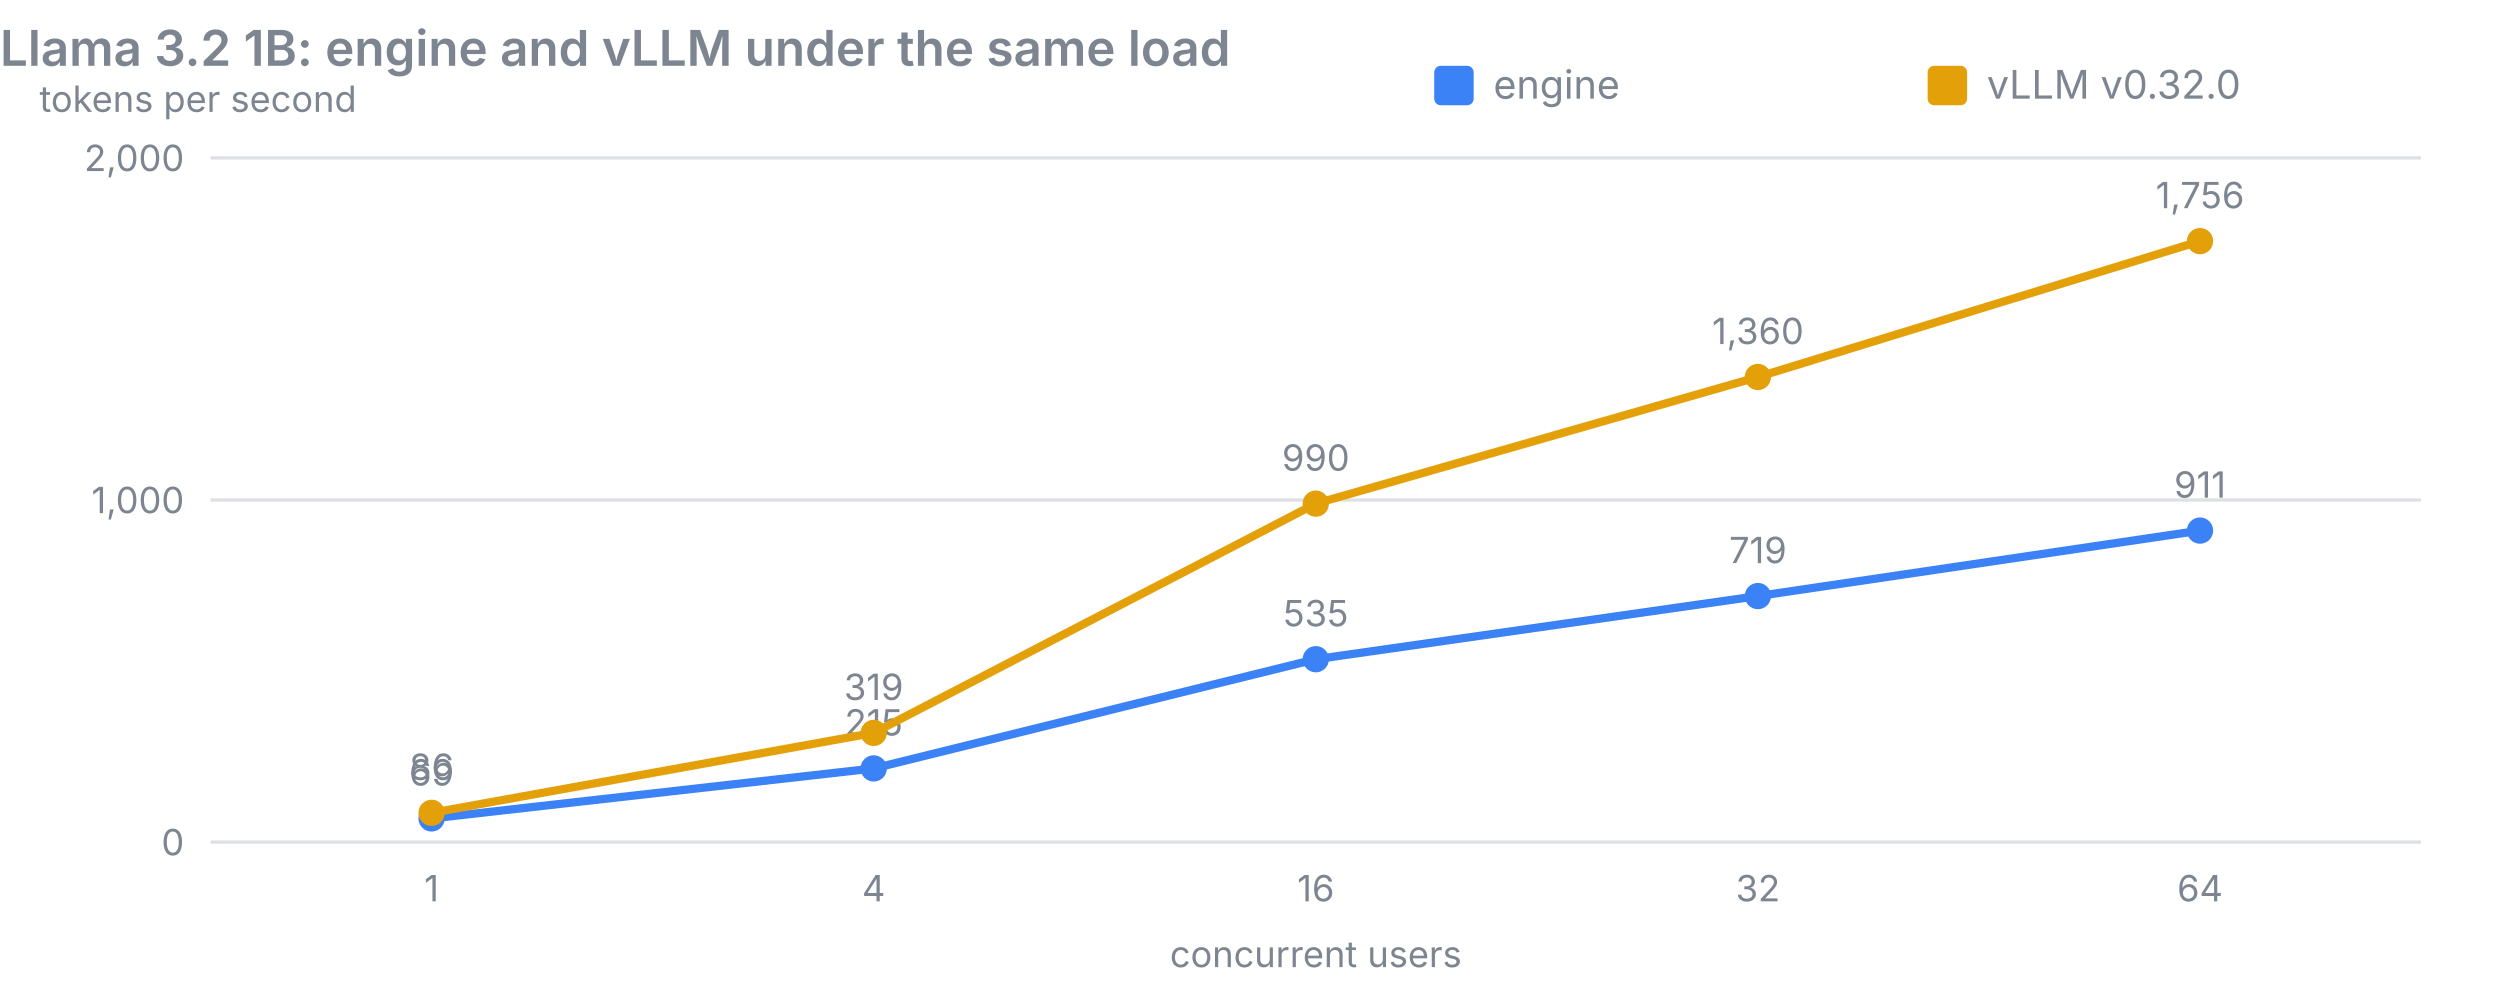
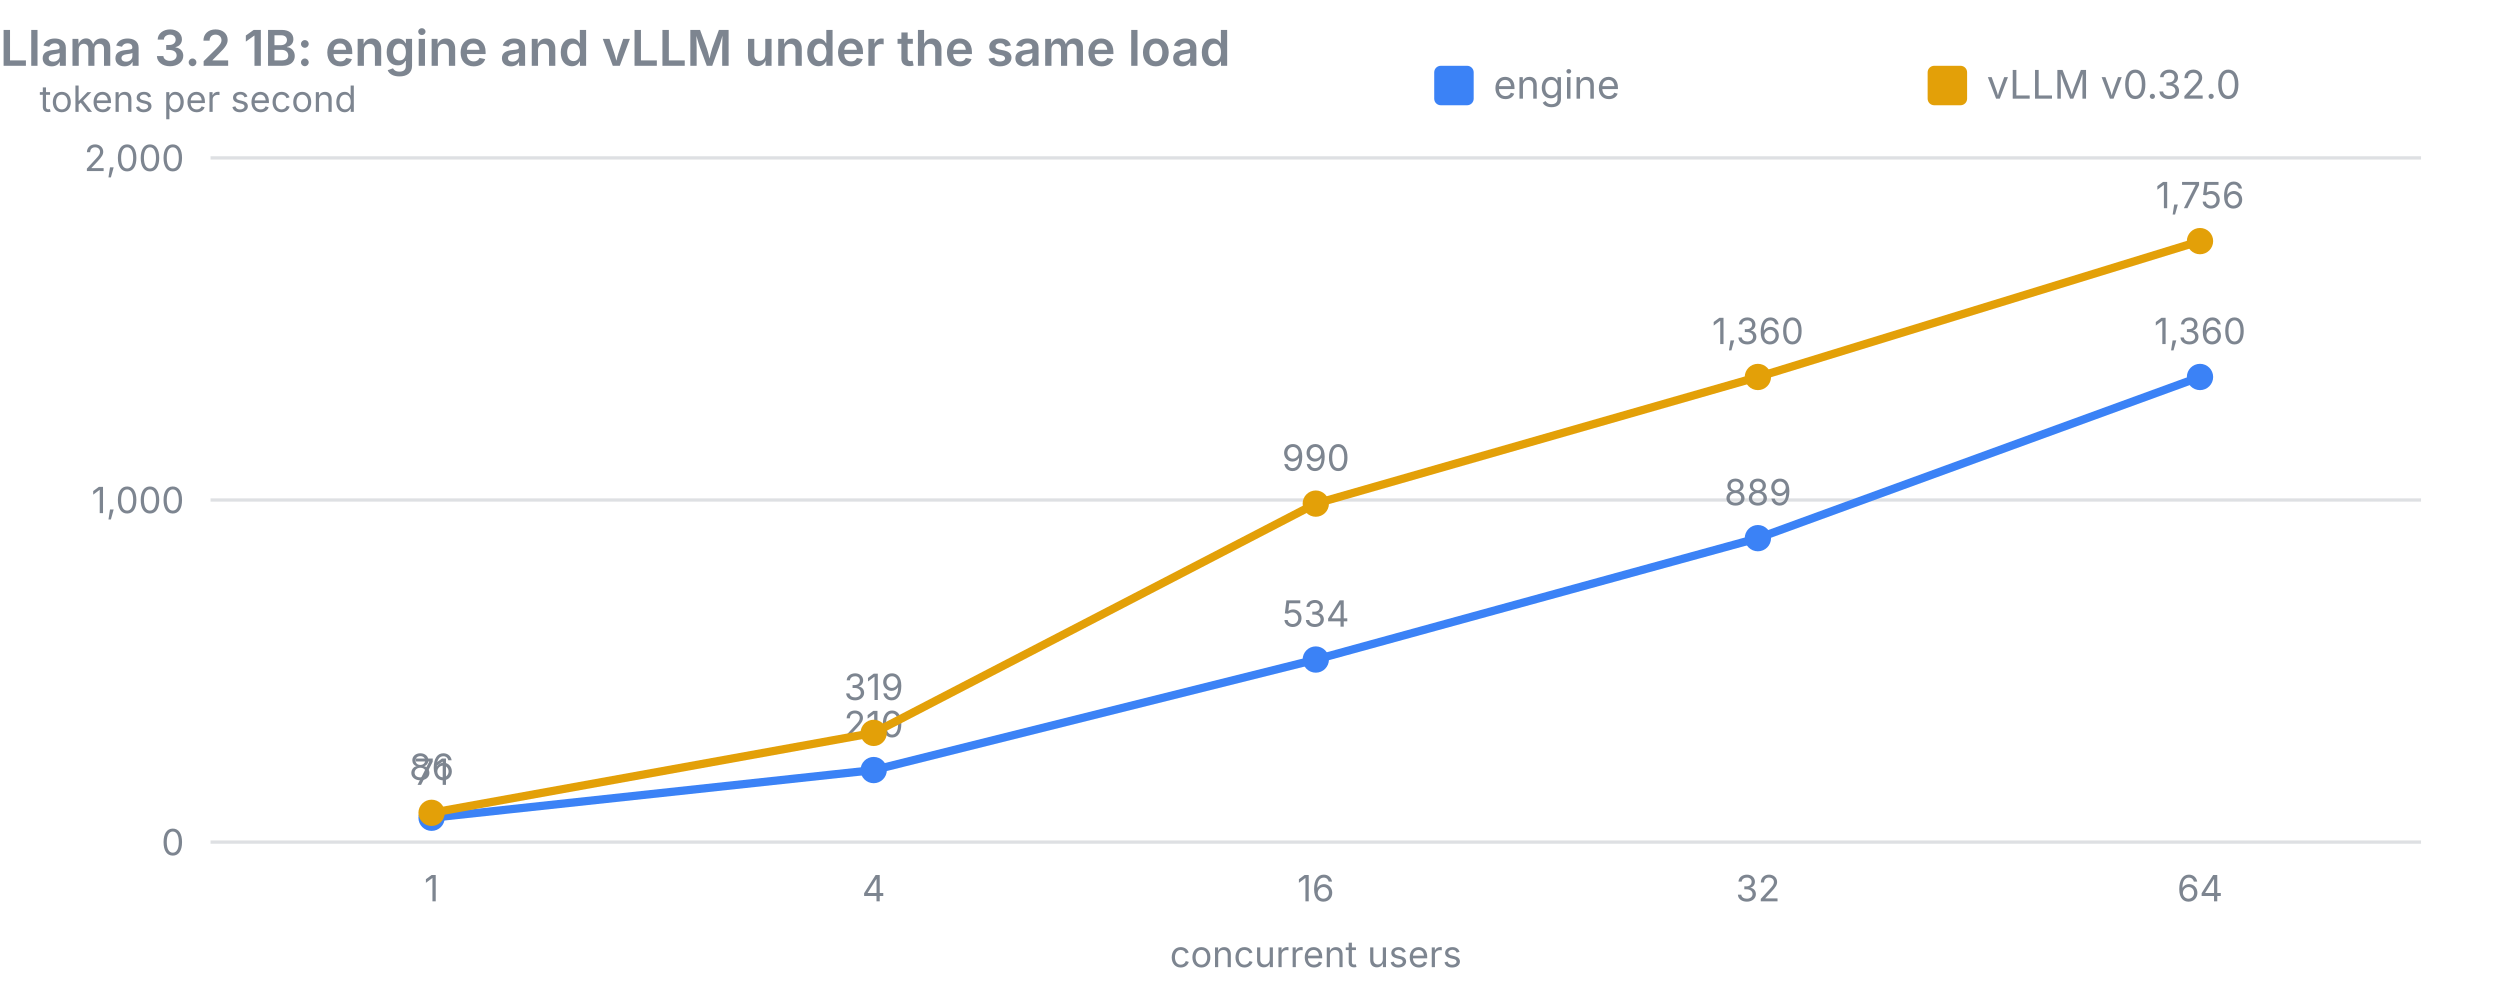
<svg xmlns="http://www.w3.org/2000/svg" viewBox="0 0 760 300" width="760" height="300" role="img" aria-label="Llama 3.2 1B: engine and vLLM under the same load" font-family="system-ui, -apple-system, Segoe UI, sans-serif" font-size="13">
  <text x="0" y="20" font-size="15" font-weight="600" fill="#7d8590">Llama 3.2 1B: engine and vLLM under the same load</text>
  <line x1="64" x2="736" y1="256.0" y2="256.0" stroke="#7d859040" />
  <text x="56" y="260.0" text-anchor="end" font-size="11" fill="#7d8590">0</text>
  <line x1="64" x2="736" y1="152.0" y2="152.0" stroke="#7d859040" />
  <text x="56" y="156.0" text-anchor="end" font-size="11" fill="#7d8590">1,000</text>
  <line x1="64" x2="736" y1="48.0" y2="48.0" stroke="#7d859040" />
  <text x="56" y="52.0" text-anchor="end" font-size="11" fill="#7d8590">2,000</text>
  <text x="131.2" y="274" text-anchor="middle" font-size="11" fill="#7d8590">1</text>
  <text x="265.6" y="274" text-anchor="middle" font-size="11" fill="#7d8590">4</text>
  <text x="400.0" y="274" text-anchor="middle" font-size="11" fill="#7d8590">16</text>
  <text x="534.4" y="274" text-anchor="middle" font-size="11" fill="#7d8590">32</text>
  <text x="668.8" y="274" text-anchor="middle" font-size="11" fill="#7d8590">64</text>
  <text x="400.0" y="294" text-anchor="middle" font-size="11" fill="#7d8590">concurrent users</text>
  <text x="12" y="34" font-size="11" fill="#7d8590">tokens per second</text>
-   <polyline points="131.2,248.8 265.6,233.6 400.0,200.4 534.4,181.2 668.8,161.3" fill="none" stroke="#3b82f6" stroke-width="2.5" />
-   <circle cx="131.2" cy="248.8" r="4" fill="#3b82f6" />
-   <text x="131.2" y="238.8" text-anchor="middle" font-size="11" fill="#7d8590">69</text>
-   <circle cx="265.6" cy="233.6" r="4" fill="#3b82f6" />
-   <text x="265.6" y="223.6" text-anchor="middle" font-size="11" fill="#7d8590">215</text>
-   <circle cx="400.0" cy="200.4" r="4" fill="#3b82f6" />
-   <text x="400.0" y="190.4" text-anchor="middle" font-size="11" fill="#7d8590">535</text>
-   <circle cx="534.4" cy="181.2" r="4" fill="#3b82f6" />
-   <text x="534.4" y="171.2" text-anchor="middle" font-size="11" fill="#7d8590">719</text>
-   <circle cx="668.8" cy="161.3" r="4" fill="#3b82f6" />
-   <text x="668.8" y="151.3" text-anchor="middle" font-size="11" fill="#7d8590">911</text>
+   <polyline points="131.2,248.6 265.6,234.1 400.0,200.5 534.4,163.6 668.8,114.6" fill="none" stroke="#3b82f6" stroke-width="2.5" />
+   <circle cx="131.2" cy="248.6" r="4" fill="#3b82f6" />
+   <text x="131.2" y="238.6" text-anchor="middle" font-size="11" fill="#7d8590">71</text>
+   <circle cx="265.6" cy="234.1" r="4" fill="#3b82f6" />
+   <text x="265.6" y="224.1" text-anchor="middle" font-size="11" fill="#7d8590">210</text>
+   <circle cx="400.0" cy="200.5" r="4" fill="#3b82f6" />
+   <text x="400.0" y="190.5" text-anchor="middle" font-size="11" fill="#7d8590">534</text>
+   <circle cx="534.4" cy="163.6" r="4" fill="#3b82f6" />
+   <text x="534.4" y="153.6" text-anchor="middle" font-size="11" fill="#7d8590">889</text>
+   <circle cx="668.8" cy="114.6" r="4" fill="#3b82f6" />
+   <text x="668.8" y="104.6" text-anchor="middle" font-size="11" fill="#7d8590">1,360</text>
  <rect x="436" y="20" width="12" height="12" rx="2" fill="#3b82f6" />
  <text x="454" y="30" font-size="12" fill="#7d8590">engine</text>
  <polyline points="131.2,247.1 265.6,222.8 400.0,153.1 534.4,114.6 668.8,73.3" fill="none" stroke="#e3a008" stroke-width="2.5" />
  <circle cx="131.2" cy="247.1" r="4" fill="#e3a008" />
  <text x="131.2" y="237.1" text-anchor="middle" font-size="11" fill="#7d8590">86</text>
  <circle cx="265.6" cy="222.8" r="4" fill="#e3a008" />
  <text x="265.6" y="212.8" text-anchor="middle" font-size="11" fill="#7d8590">319</text>
  <circle cx="400.0" cy="153.1" r="4" fill="#e3a008" />
  <text x="400.0" y="143.1" text-anchor="middle" font-size="11" fill="#7d8590">990</text>
  <circle cx="534.4" cy="114.6" r="4" fill="#e3a008" />
  <text x="534.4" y="104.6" text-anchor="middle" font-size="11" fill="#7d8590">1,360</text>
  <circle cx="668.8" cy="73.3" r="4" fill="#e3a008" />
  <text x="668.8" y="63.3" text-anchor="middle" font-size="11" fill="#7d8590">1,756</text>
  <rect x="586" y="20" width="12" height="12" rx="2" fill="#e3a008" />
  <text x="604" y="30" font-size="12" fill="#7d8590">vLLM v0.32.0</text>
</svg>
